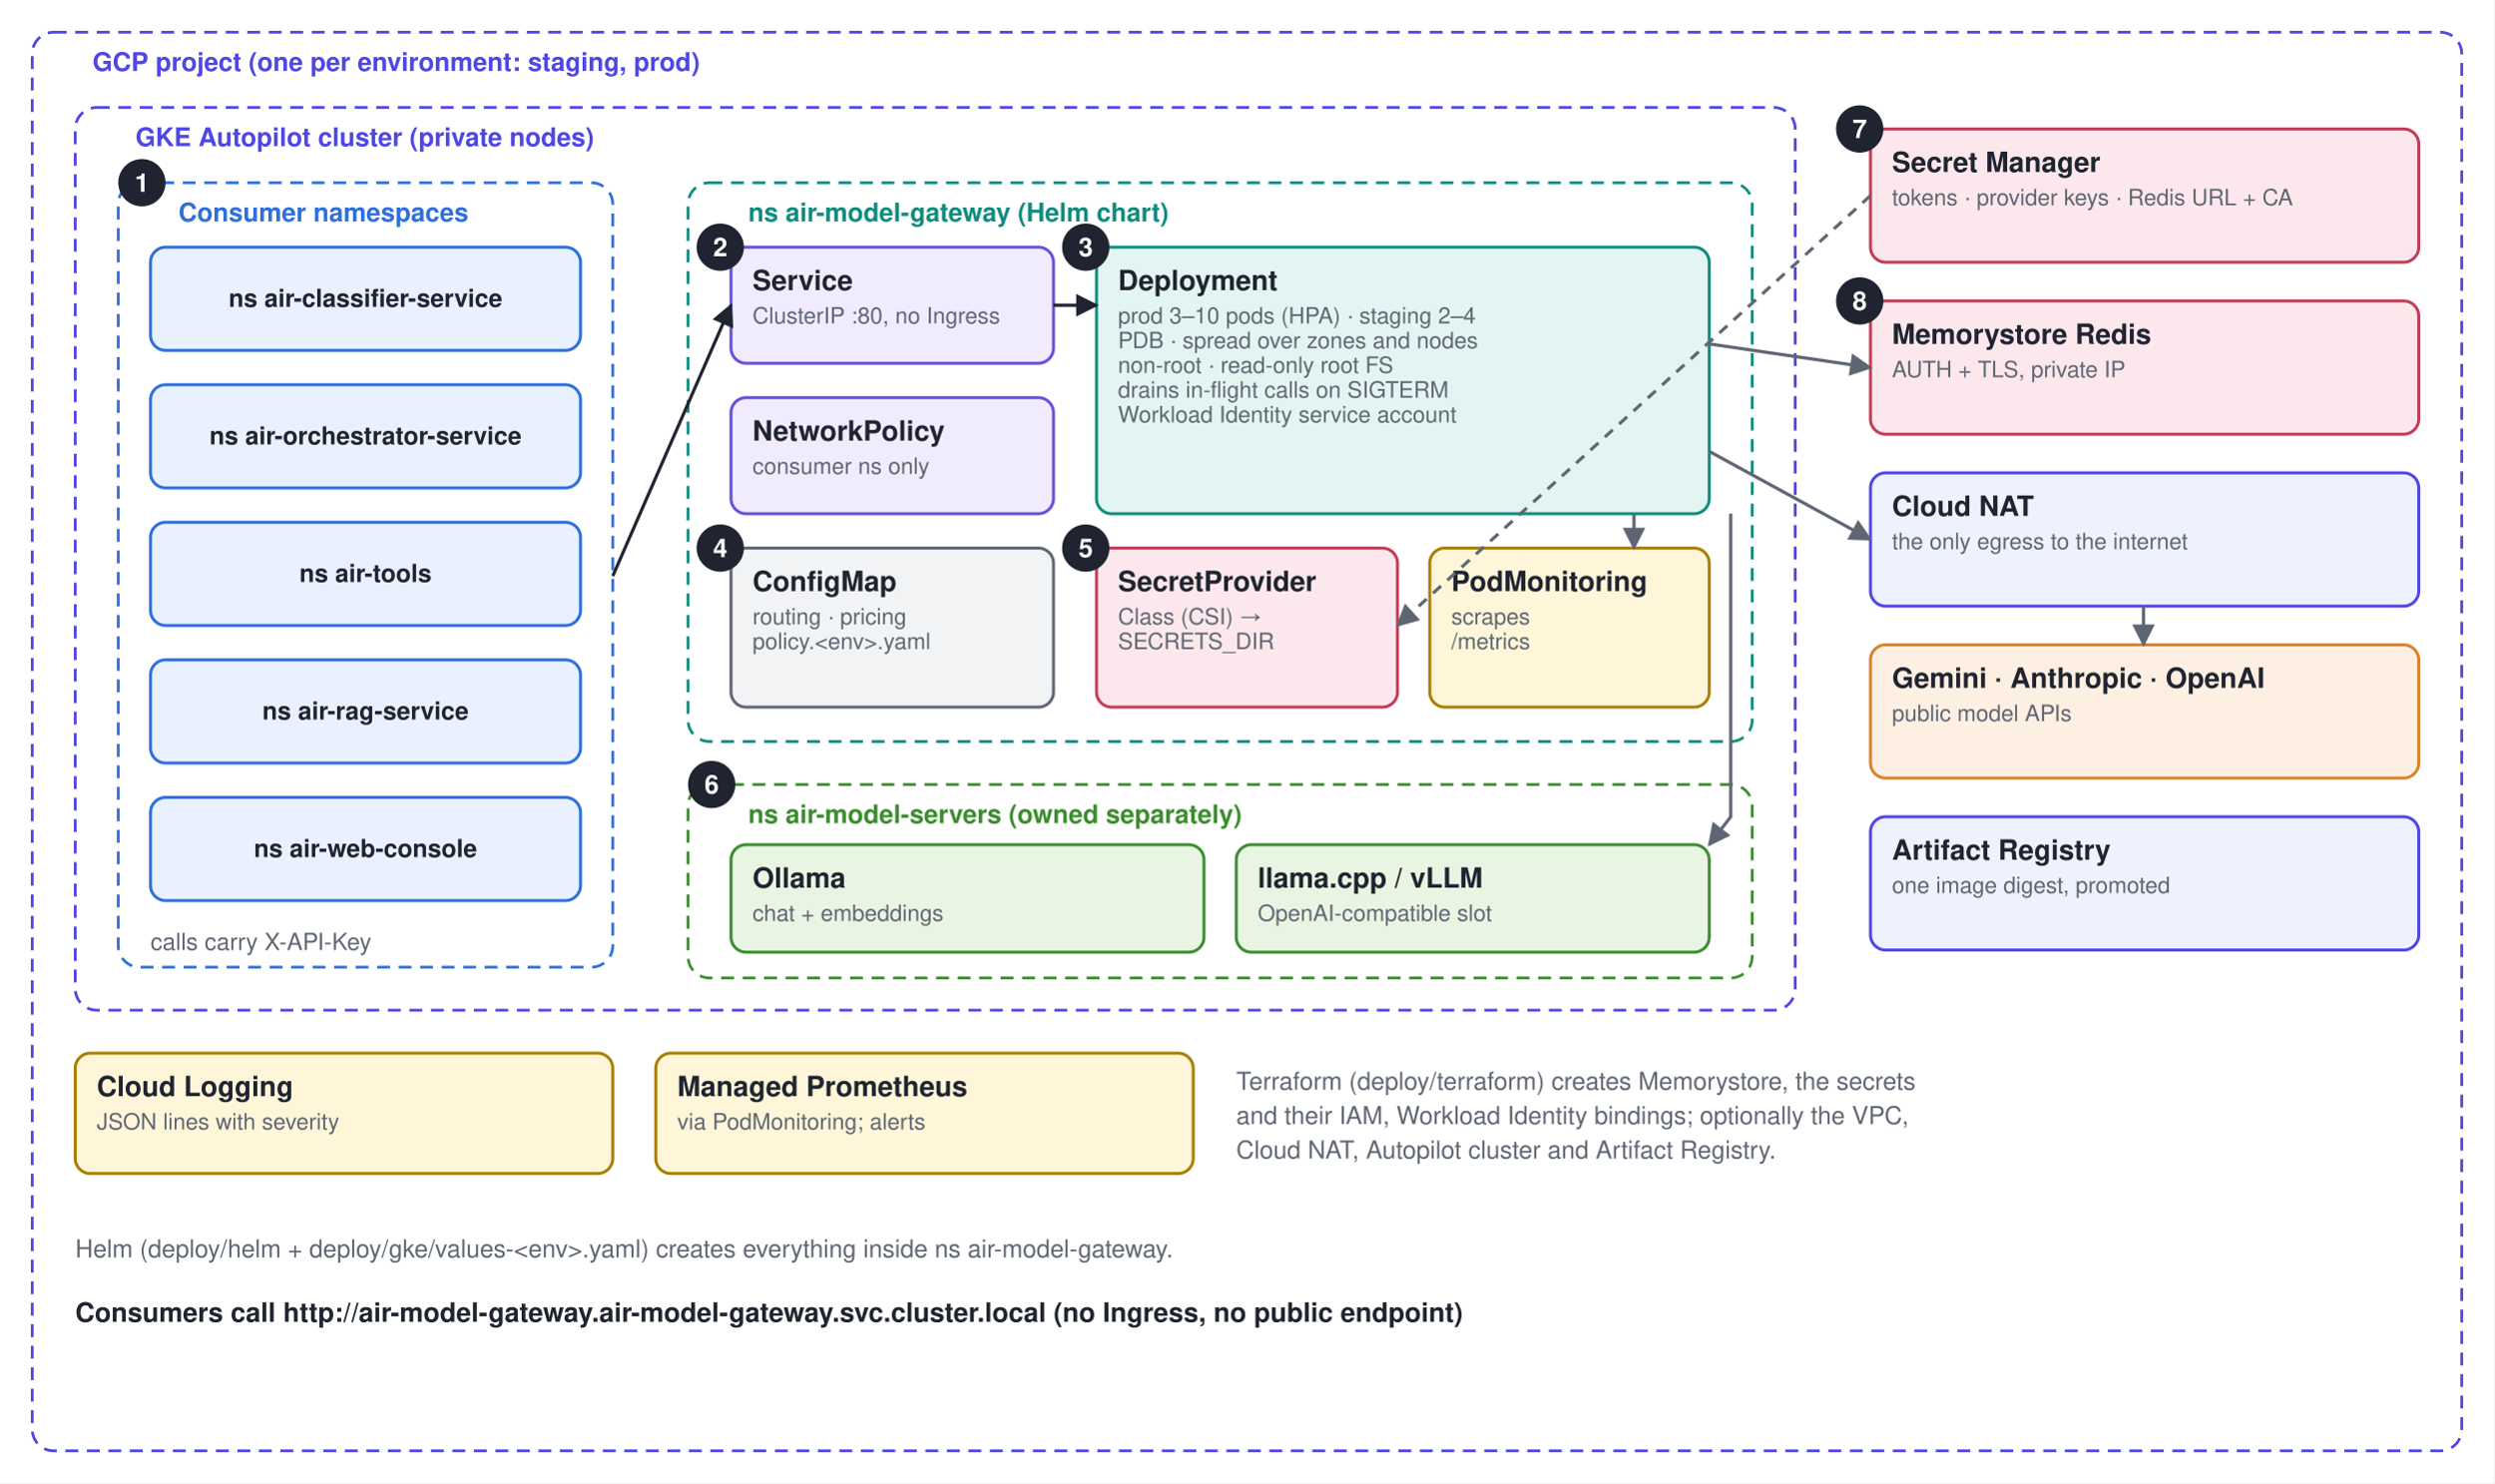
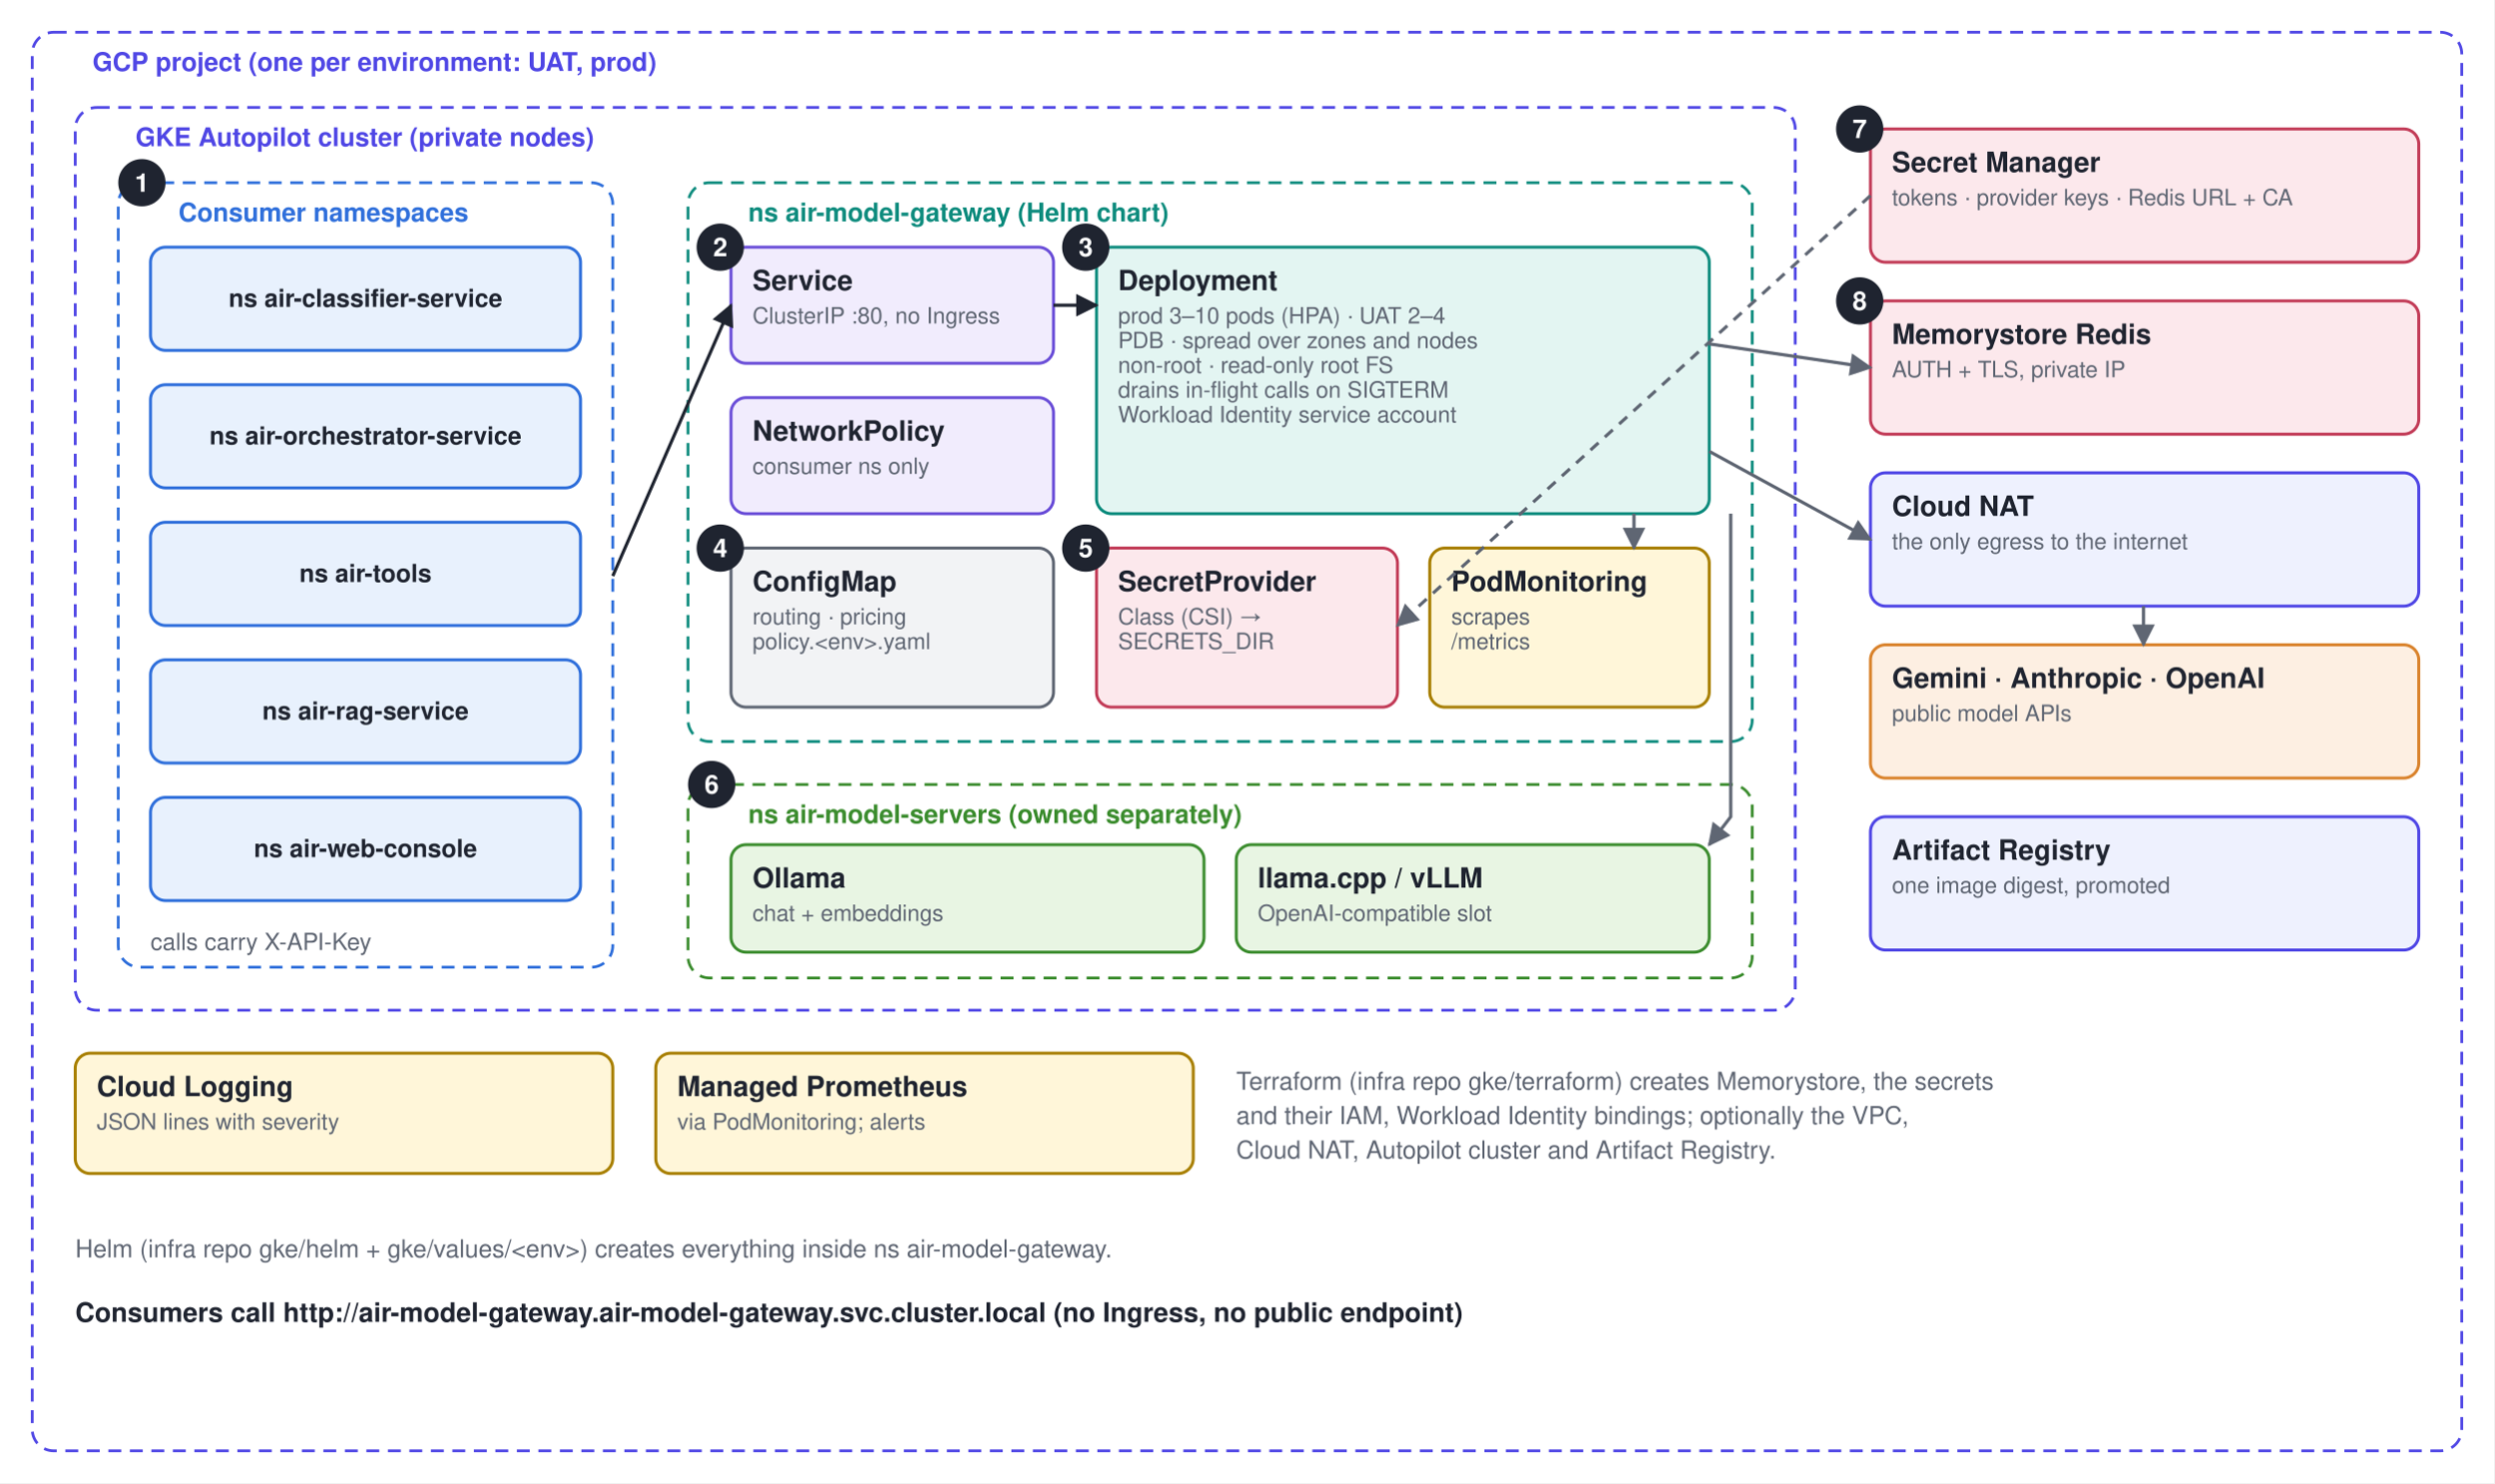
<svg xmlns="http://www.w3.org/2000/svg" viewBox="0 0 1160 690" width="1160" height="690" font-family="'Helvetica Neue', Helvetica, Arial, sans-serif" role="img">
  <defs>
    <marker id="arrow-ink" viewBox="0 0 10 10" refX="9" refY="5" markerWidth="7" markerHeight="7" orient="auto-start-reverse">
      <path d="M0,0 L10,5 L0,10 z" fill="#1F2430" />
    </marker>
    <marker id="arrow-muted" viewBox="0 0 10 10" refX="9" refY="5" markerWidth="7" markerHeight="7" orient="auto-start-reverse">
      <path d="M0,0 L10,5 L0,10 z" fill="#5F6673" />
    </marker>
    <marker id="arrow-error" viewBox="0 0 10 10" refX="9" refY="5" markerWidth="7" markerHeight="7" orient="auto-start-reverse">
      <path d="M0,0 L10,5 L0,10 z" fill="#C62828" />
    </marker>
  </defs>
  <rect width="1160" height="690" fill="#FFFFFF" />
  <rect x="15" y="15" width="1130" height="660" rx="10" fill="none" stroke="#4F46E5" stroke-width="1.3" stroke-dasharray="6 4" />
-   <text x="43" y="33" font-size="12" font-weight="bold" fill="#4F46E5" text-anchor="start">GCP project  (one per environment: staging, prod)</text>
+   <text x="43" y="33" font-size="12" font-weight="bold" fill="#4F46E5" text-anchor="start">GCP project  (one per environment: UAT, prod)</text>
  <rect x="35" y="50" width="800" height="420" rx="10" fill="none" stroke="#4F46E5" stroke-width="1.3" stroke-dasharray="6 4" />
  <text x="63" y="68" font-size="12" font-weight="bold" fill="#4F46E5" text-anchor="start">GKE Autopilot cluster  (private nodes)</text>
  <rect x="55" y="85" width="230" height="365" rx="10" fill="none" stroke="#2F6FDB" stroke-width="1.3" stroke-dasharray="6 4" />
  <text x="83" y="103" font-size="12" font-weight="bold" fill="#2F6FDB" text-anchor="start">Consumer namespaces</text>
  <rect x="70" y="115" width="200" height="48" rx="7" fill="#E8F1FD" stroke="#2F6FDB" stroke-width="1.4" />
  <text x="170.0" y="142.75" font-size="11.5" font-weight="bold" fill="#1F2430" text-anchor="middle">ns air-classifier-service</text>
  <rect x="70" y="179" width="200" height="48" rx="7" fill="#E8F1FD" stroke="#2F6FDB" stroke-width="1.4" />
  <text x="170.0" y="206.75" font-size="11.5" font-weight="bold" fill="#1F2430" text-anchor="middle">ns air-orchestrator-service</text>
  <rect x="70" y="243" width="200" height="48" rx="7" fill="#E8F1FD" stroke="#2F6FDB" stroke-width="1.4" />
  <text x="170.0" y="270.75" font-size="11.5" font-weight="bold" fill="#1F2430" text-anchor="middle">ns air-tools</text>
  <rect x="70" y="307" width="200" height="48" rx="7" fill="#E8F1FD" stroke="#2F6FDB" stroke-width="1.4" />
  <text x="170.0" y="334.75" font-size="11.5" font-weight="bold" fill="#1F2430" text-anchor="middle">ns air-rag-service</text>
  <rect x="70" y="371" width="200" height="48" rx="7" fill="#E8F1FD" stroke="#2F6FDB" stroke-width="1.4" />
  <text x="170.0" y="398.75" font-size="11.5" font-weight="bold" fill="#1F2430" text-anchor="middle">ns air-web-console</text>
  <rect x="320" y="85" width="495" height="260" rx="10" fill="none" stroke="#0F8C7E" stroke-width="1.3" stroke-dasharray="6 4" />
  <text x="348" y="103" font-size="12" font-weight="bold" fill="#0F8C7E" text-anchor="start">ns air-model-gateway  (Helm chart)</text>
  <rect x="340" y="115" width="150" height="54" rx="7" fill="#F1ECFD" stroke="#6B4FD8" stroke-width="1.4" />
  <text x="350" y="135" font-size="13" font-weight="bold" fill="#1F2430" text-anchor="start">Service</text>
  <text x="350" y="150.5" font-size="10.5" font-weight="normal" fill="#5F6673" text-anchor="start">ClusterIP :80, no Ingress</text>
  <rect x="340" y="185" width="150" height="54" rx="7" fill="#F1ECFD" stroke="#6B4FD8" stroke-width="1.4" />
  <text x="350" y="205" font-size="13" font-weight="bold" fill="#1F2430" text-anchor="start">NetworkPolicy</text>
  <text x="350" y="220.5" font-size="10.5" font-weight="normal" fill="#5F6673" text-anchor="start">consumer ns only</text>
  <rect x="510" y="115" width="285" height="124" rx="7" fill="#E3F5F2" stroke="#0F8C7E" stroke-width="1.4" />
  <text x="520" y="135" font-size="13" font-weight="bold" fill="#1F2430" text-anchor="start">Deployment</text>
-   <text x="520" y="150.5" font-size="10.5" font-weight="normal" fill="#5F6673" text-anchor="start">prod 3–10 pods (HPA) · staging 2–4</text>
+   <text x="520" y="150.5" font-size="10.5" font-weight="normal" fill="#5F6673" text-anchor="start">prod 3–10 pods (HPA) · UAT 2–4</text>
  <text x="520" y="162.0" font-size="10.5" font-weight="normal" fill="#5F6673" text-anchor="start">PDB · spread over zones and nodes</text>
  <text x="520" y="173.5" font-size="10.5" font-weight="normal" fill="#5F6673" text-anchor="start">non-root · read-only root FS</text>
  <text x="520" y="185.0" font-size="10.5" font-weight="normal" fill="#5F6673" text-anchor="start">drains in-flight calls on SIGTERM</text>
  <text x="520" y="196.5" font-size="10.5" font-weight="normal" fill="#5F6673" text-anchor="start">Workload Identity service account</text>
  <rect x="340" y="255" width="150" height="74" rx="7" fill="#F2F3F5" stroke="#5F6673" stroke-width="1.4" />
  <text x="350" y="275" font-size="13" font-weight="bold" fill="#1F2430" text-anchor="start">ConfigMap</text>
  <text x="350" y="290.5" font-size="10.5" font-weight="normal" fill="#5F6673" text-anchor="start">routing · pricing</text>
  <text x="350" y="302.0" font-size="10.5" font-weight="normal" fill="#5F6673" text-anchor="start">policy.&lt;env&gt;.yaml</text>
  <rect x="510" y="255" width="140" height="74" rx="7" fill="#FCE8EC" stroke="#C23B57" stroke-width="1.4" />
  <text x="520" y="275" font-size="13" font-weight="bold" fill="#1F2430" text-anchor="start">SecretProvider</text>
  <text x="520" y="290.5" font-size="10.5" font-weight="normal" fill="#5F6673" text-anchor="start">Class (CSI) →</text>
  <text x="520" y="302.0" font-size="10.5" font-weight="normal" fill="#5F6673" text-anchor="start">SECRETS_DIR</text>
  <rect x="665" y="255" width="130" height="74" rx="7" fill="#FFF6D9" stroke="#A87F00" stroke-width="1.4" />
  <text x="675" y="275" font-size="13" font-weight="bold" fill="#1F2430" text-anchor="start">PodMonitoring</text>
  <text x="675" y="290.5" font-size="10.5" font-weight="normal" fill="#5F6673" text-anchor="start">scrapes</text>
  <text x="675" y="302.0" font-size="10.5" font-weight="normal" fill="#5F6673" text-anchor="start">/metrics</text>
  <polyline points="285,268 340,142" fill="none" stroke="#1F2430" stroke-width="1.5" marker-end="url(#arrow-ink)" />
  <text x="70" y="442" font-size="11" font-weight="normal" fill="#5F6673" text-anchor="start">calls carry X-API-Key</text>
  <polyline points="490,142 510,142" fill="none" stroke="#1F2430" stroke-width="1.5" marker-end="url(#arrow-ink)" />
  <rect x="320" y="365" width="495" height="90" rx="10" fill="none" stroke="#3C8D2F" stroke-width="1.3" stroke-dasharray="6 4" />
  <text x="348" y="383" font-size="12" font-weight="bold" fill="#3C8D2F" text-anchor="start">ns air-model-servers  (owned separately)</text>
  <rect x="340" y="393" width="220" height="50" rx="7" fill="#E8F5E3" stroke="#3C8D2F" stroke-width="1.4" />
  <text x="350" y="413" font-size="13" font-weight="bold" fill="#1F2430" text-anchor="start">Ollama</text>
  <text x="350" y="428.5" font-size="10.5" font-weight="normal" fill="#5F6673" text-anchor="start">chat + embeddings</text>
  <rect x="575" y="393" width="220" height="50" rx="7" fill="#E8F5E3" stroke="#3C8D2F" stroke-width="1.4" />
  <text x="585" y="413" font-size="13" font-weight="bold" fill="#1F2430" text-anchor="start">llama.cpp / vLLM</text>
  <text x="585" y="428.5" font-size="10.5" font-weight="normal" fill="#5F6673" text-anchor="start">OpenAI-compatible slot</text>
  <polyline points="760,239 760,255" fill="none" stroke="#5F6673" stroke-width="1.5" marker-end="url(#arrow-muted)" />
  <polyline points="805,239 805,380 795,393" fill="none" stroke="#5F6673" stroke-width="1.5" marker-end="url(#arrow-muted)" />
  <rect x="870" y="60" width="255" height="62" rx="7" fill="#FCE8EC" stroke="#C23B57" stroke-width="1.4" />
  <text x="880" y="80" font-size="13" font-weight="bold" fill="#1F2430" text-anchor="start">Secret Manager</text>
  <text x="880" y="95.5" font-size="10.5" font-weight="normal" fill="#5F6673" text-anchor="start">tokens · provider keys · Redis URL + CA</text>
  <rect x="870" y="140" width="255" height="62" rx="7" fill="#FCE8EC" stroke="#C23B57" stroke-width="1.4" />
  <text x="880" y="160" font-size="13" font-weight="bold" fill="#1F2430" text-anchor="start">Memorystore Redis</text>
  <text x="880" y="175.5" font-size="10.5" font-weight="normal" fill="#5F6673" text-anchor="start">AUTH + TLS, private IP</text>
  <rect x="870" y="220" width="255" height="62" rx="7" fill="#EEF1FE" stroke="#4F46E5" stroke-width="1.4" />
  <text x="880" y="240" font-size="13" font-weight="bold" fill="#1F2430" text-anchor="start">Cloud NAT</text>
  <text x="880" y="255.5" font-size="10.5" font-weight="normal" fill="#5F6673" text-anchor="start">the only egress to the internet</text>
  <rect x="870" y="300" width="255" height="62" rx="7" fill="#FDEFE2" stroke="#D9822B" stroke-width="1.4" />
  <text x="880" y="320" font-size="13" font-weight="bold" fill="#1F2430" text-anchor="start">Gemini · Anthropic · OpenAI</text>
  <text x="880" y="335.5" font-size="10.5" font-weight="normal" fill="#5F6673" text-anchor="start">public model APIs</text>
  <rect x="870" y="380" width="255" height="62" rx="7" fill="#EEF1FE" stroke="#4F46E5" stroke-width="1.4" />
  <text x="880" y="400" font-size="13" font-weight="bold" fill="#1F2430" text-anchor="start">Artifact Registry</text>
  <text x="880" y="415.5" font-size="10.5" font-weight="normal" fill="#5F6673" text-anchor="start">one image digest, promoted</text>
  <polyline points="870,91 650,291" fill="none" stroke="#5F6673" stroke-width="1.5" stroke-dasharray="5 4" marker-end="url(#arrow-muted)" />
  <polyline points="795,160 870,171" fill="none" stroke="#5F6673" stroke-width="1.5" marker-end="url(#arrow-muted)" />
  <polyline points="795,210 870,251" fill="none" stroke="#5F6673" stroke-width="1.5" marker-end="url(#arrow-muted)" />
  <polyline points="997,282 997,300" fill="none" stroke="#5F6673" stroke-width="1.5" marker-end="url(#arrow-muted)" />
  <rect x="35" y="490" width="250" height="56" rx="7" fill="#FFF6D9" stroke="#A87F00" stroke-width="1.4" />
  <text x="45" y="510" font-size="13" font-weight="bold" fill="#1F2430" text-anchor="start">Cloud Logging</text>
  <text x="45" y="525.5" font-size="10.5" font-weight="normal" fill="#5F6673" text-anchor="start">JSON lines with severity</text>
  <rect x="305" y="490" width="250" height="56" rx="7" fill="#FFF6D9" stroke="#A87F00" stroke-width="1.4" />
  <text x="315" y="510" font-size="13" font-weight="bold" fill="#1F2430" text-anchor="start">Managed Prometheus</text>
  <text x="315" y="525.5" font-size="10.5" font-weight="normal" fill="#5F6673" text-anchor="start">via PodMonitoring; alerts</text>
-   <text x="575" y="507" font-size="11.5" font-weight="normal" fill="#5F6673" text-anchor="start">Terraform (deploy/terraform) creates Memorystore, the secrets</text>
+   <text x="575" y="507" font-size="11.5" font-weight="normal" fill="#5F6673" text-anchor="start">Terraform (infra repo gke/terraform) creates Memorystore, the secrets</text>
  <text x="575" y="523" font-size="11.5" font-weight="normal" fill="#5F6673" text-anchor="start">and their IAM, Workload Identity bindings; optionally the VPC,</text>
  <text x="575" y="539" font-size="11.5" font-weight="normal" fill="#5F6673" text-anchor="start">Cloud NAT, Autopilot cluster and Artifact Registry.</text>
-   <text x="35" y="585" font-size="11.5" font-weight="normal" fill="#5F6673" text-anchor="start">Helm (deploy/helm + deploy/gke/values-&lt;env&gt;.yaml) creates everything inside ns air-model-gateway.</text>
+   <text x="35" y="585" font-size="11.5" font-weight="normal" fill="#5F6673" text-anchor="start">Helm (infra repo gke/helm + gke/values/&lt;env&gt;) creates everything inside ns air-model-gateway.</text>
  <text x="35" y="615" font-size="12.5" font-weight="bold" fill="#1F2430" text-anchor="start">Consumers call http://air-model-gateway.air-model-gateway.svc.cluster.local  (no Ingress, no public endpoint)</text>
  <circle cx="66" cy="85" r="11" fill="#1F2430" />
  <text x="66" y="89.2" font-size="12" font-weight="bold" fill="#FFFFFF" text-anchor="middle">1</text>
  <circle cx="335" cy="115" r="11" fill="#1F2430" />
  <text x="335" y="119.2" font-size="12" font-weight="bold" fill="#FFFFFF" text-anchor="middle">2</text>
  <circle cx="505" cy="115" r="11" fill="#1F2430" />
  <text x="505" y="119.2" font-size="12" font-weight="bold" fill="#FFFFFF" text-anchor="middle">3</text>
  <circle cx="335" cy="255" r="11" fill="#1F2430" />
  <text x="335" y="259.2" font-size="12" font-weight="bold" fill="#FFFFFF" text-anchor="middle">4</text>
  <circle cx="505" cy="255" r="11" fill="#1F2430" />
  <text x="505" y="259.2" font-size="12" font-weight="bold" fill="#FFFFFF" text-anchor="middle">5</text>
  <circle cx="331" cy="365" r="11" fill="#1F2430" />
  <text x="331" y="369.2" font-size="12" font-weight="bold" fill="#FFFFFF" text-anchor="middle">6</text>
  <circle cx="865" cy="60" r="11" fill="#1F2430" />
  <text x="865" y="64.2" font-size="12" font-weight="bold" fill="#FFFFFF" text-anchor="middle">7</text>
  <circle cx="865" cy="140" r="11" fill="#1F2430" />
  <text x="865" y="144.2" font-size="12" font-weight="bold" fill="#FFFFFF" text-anchor="middle">8</text>
</svg>
